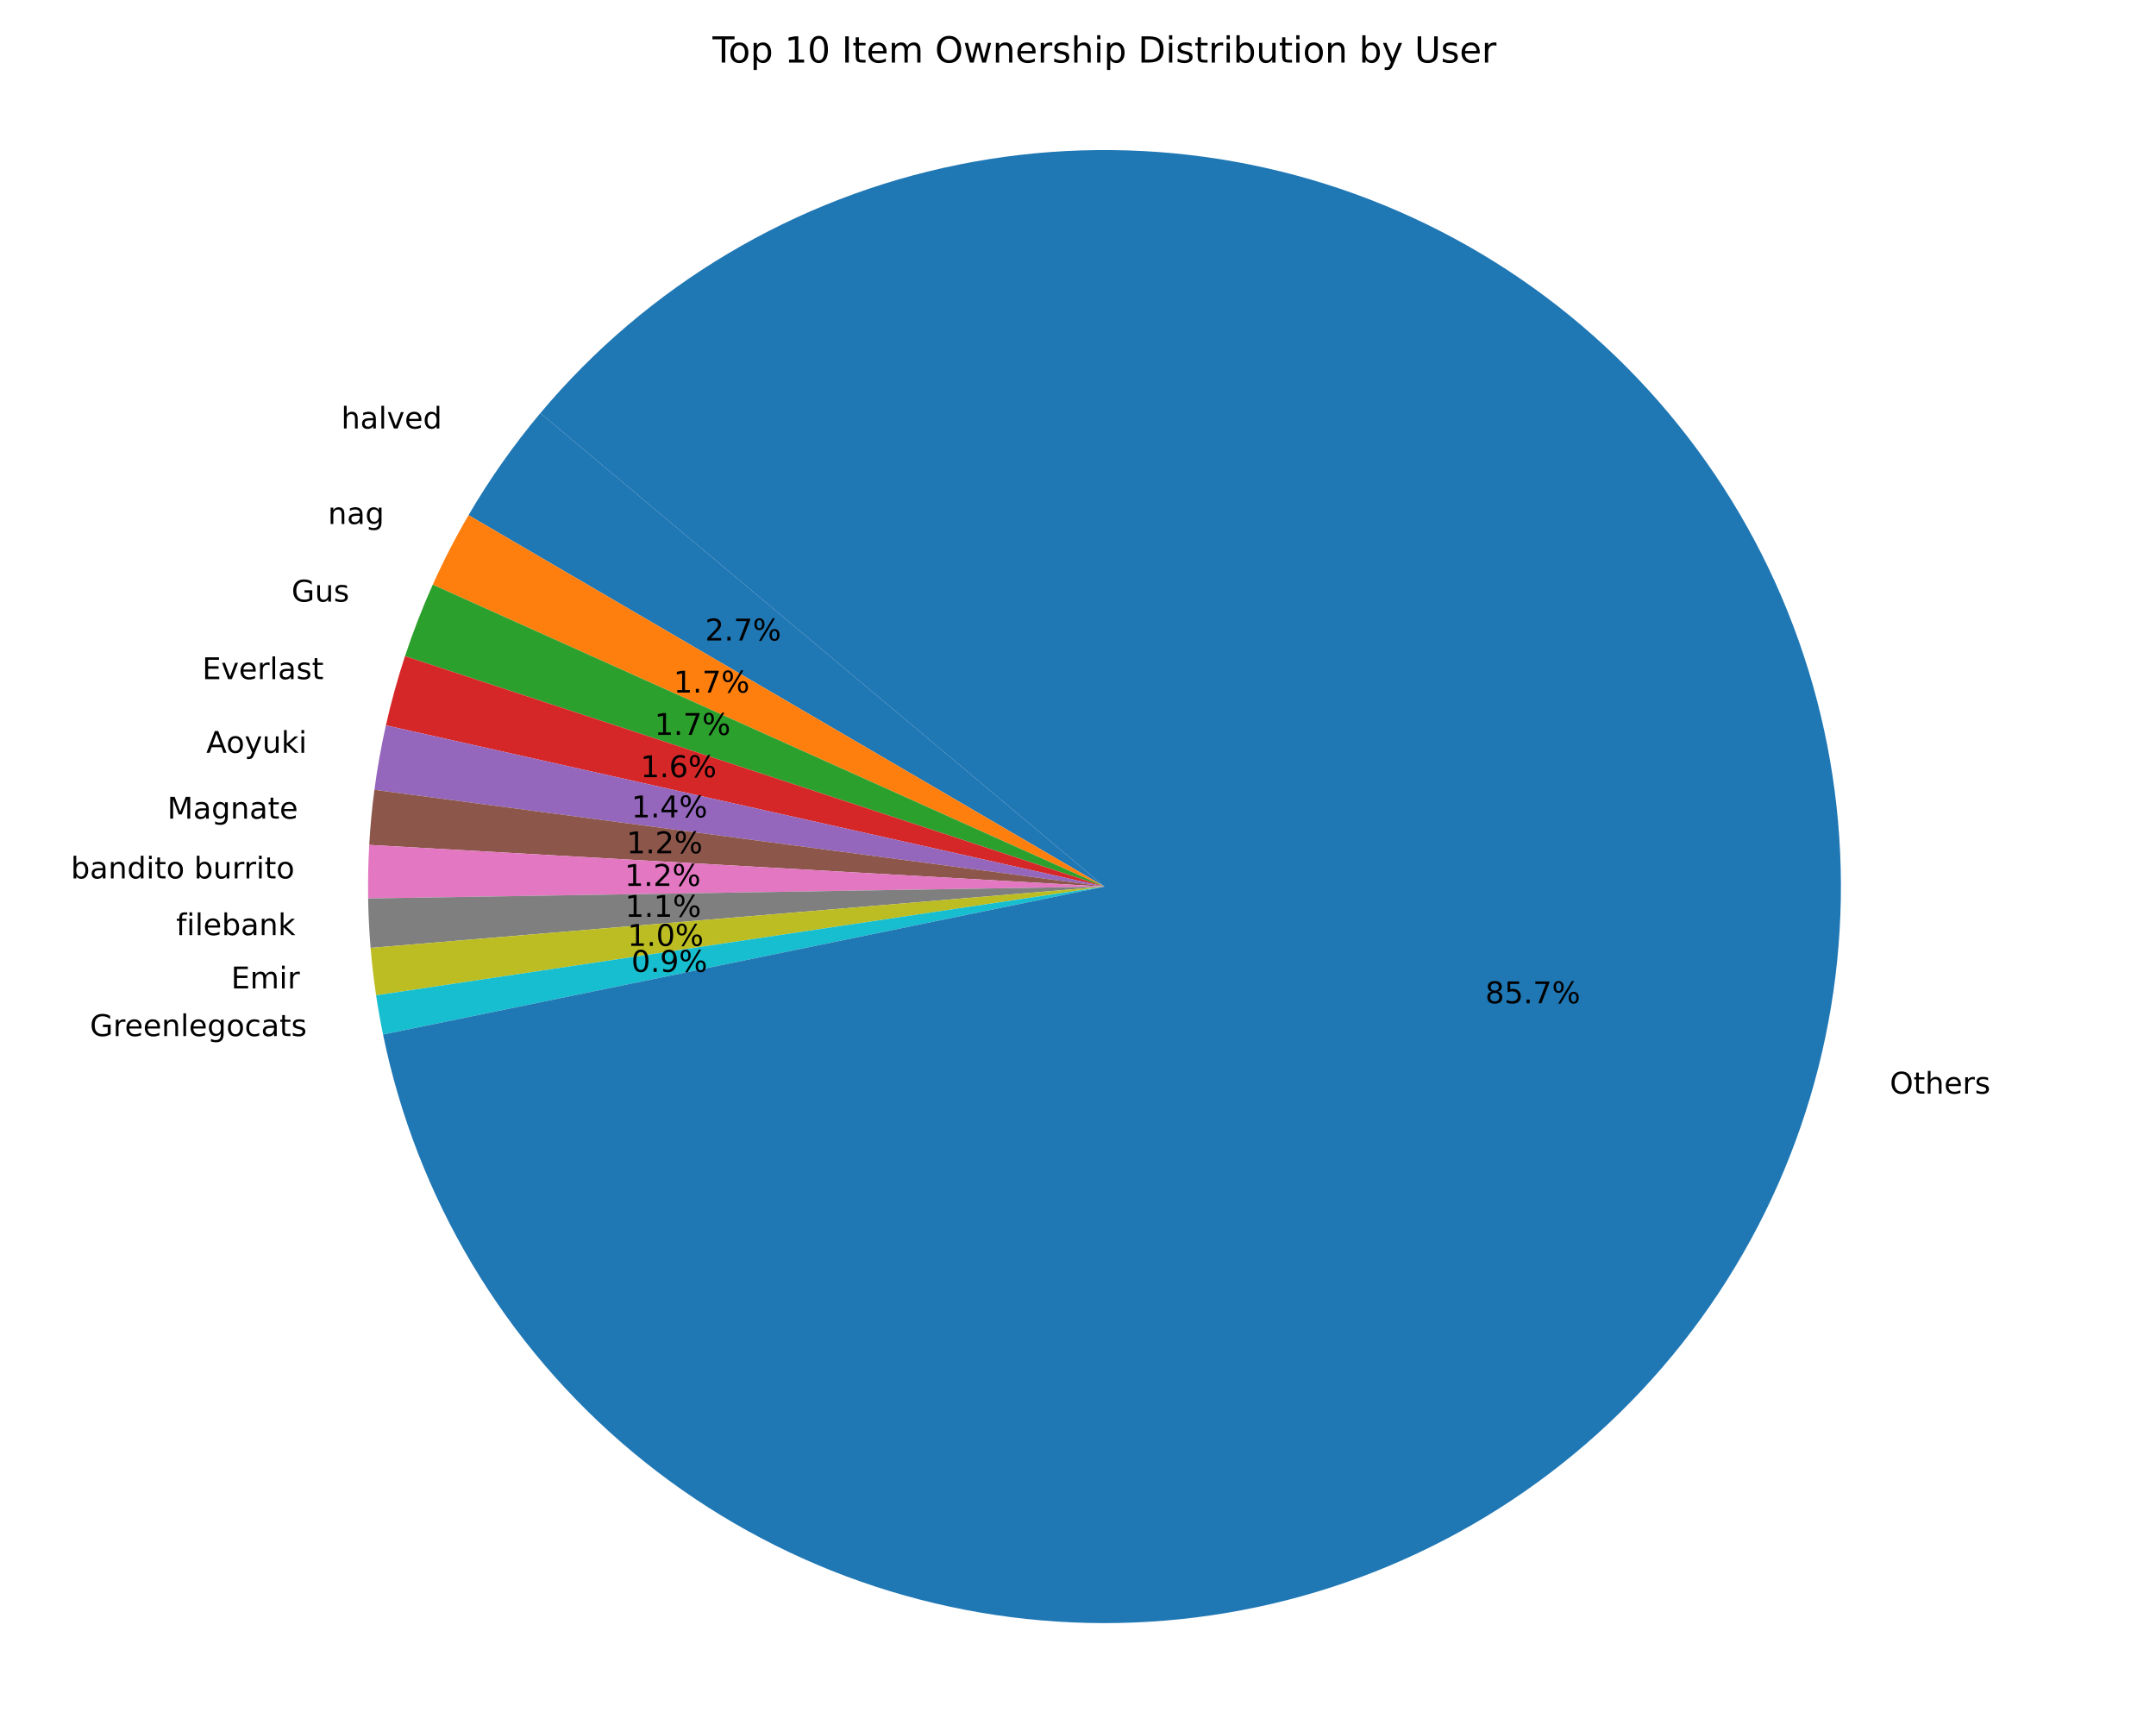
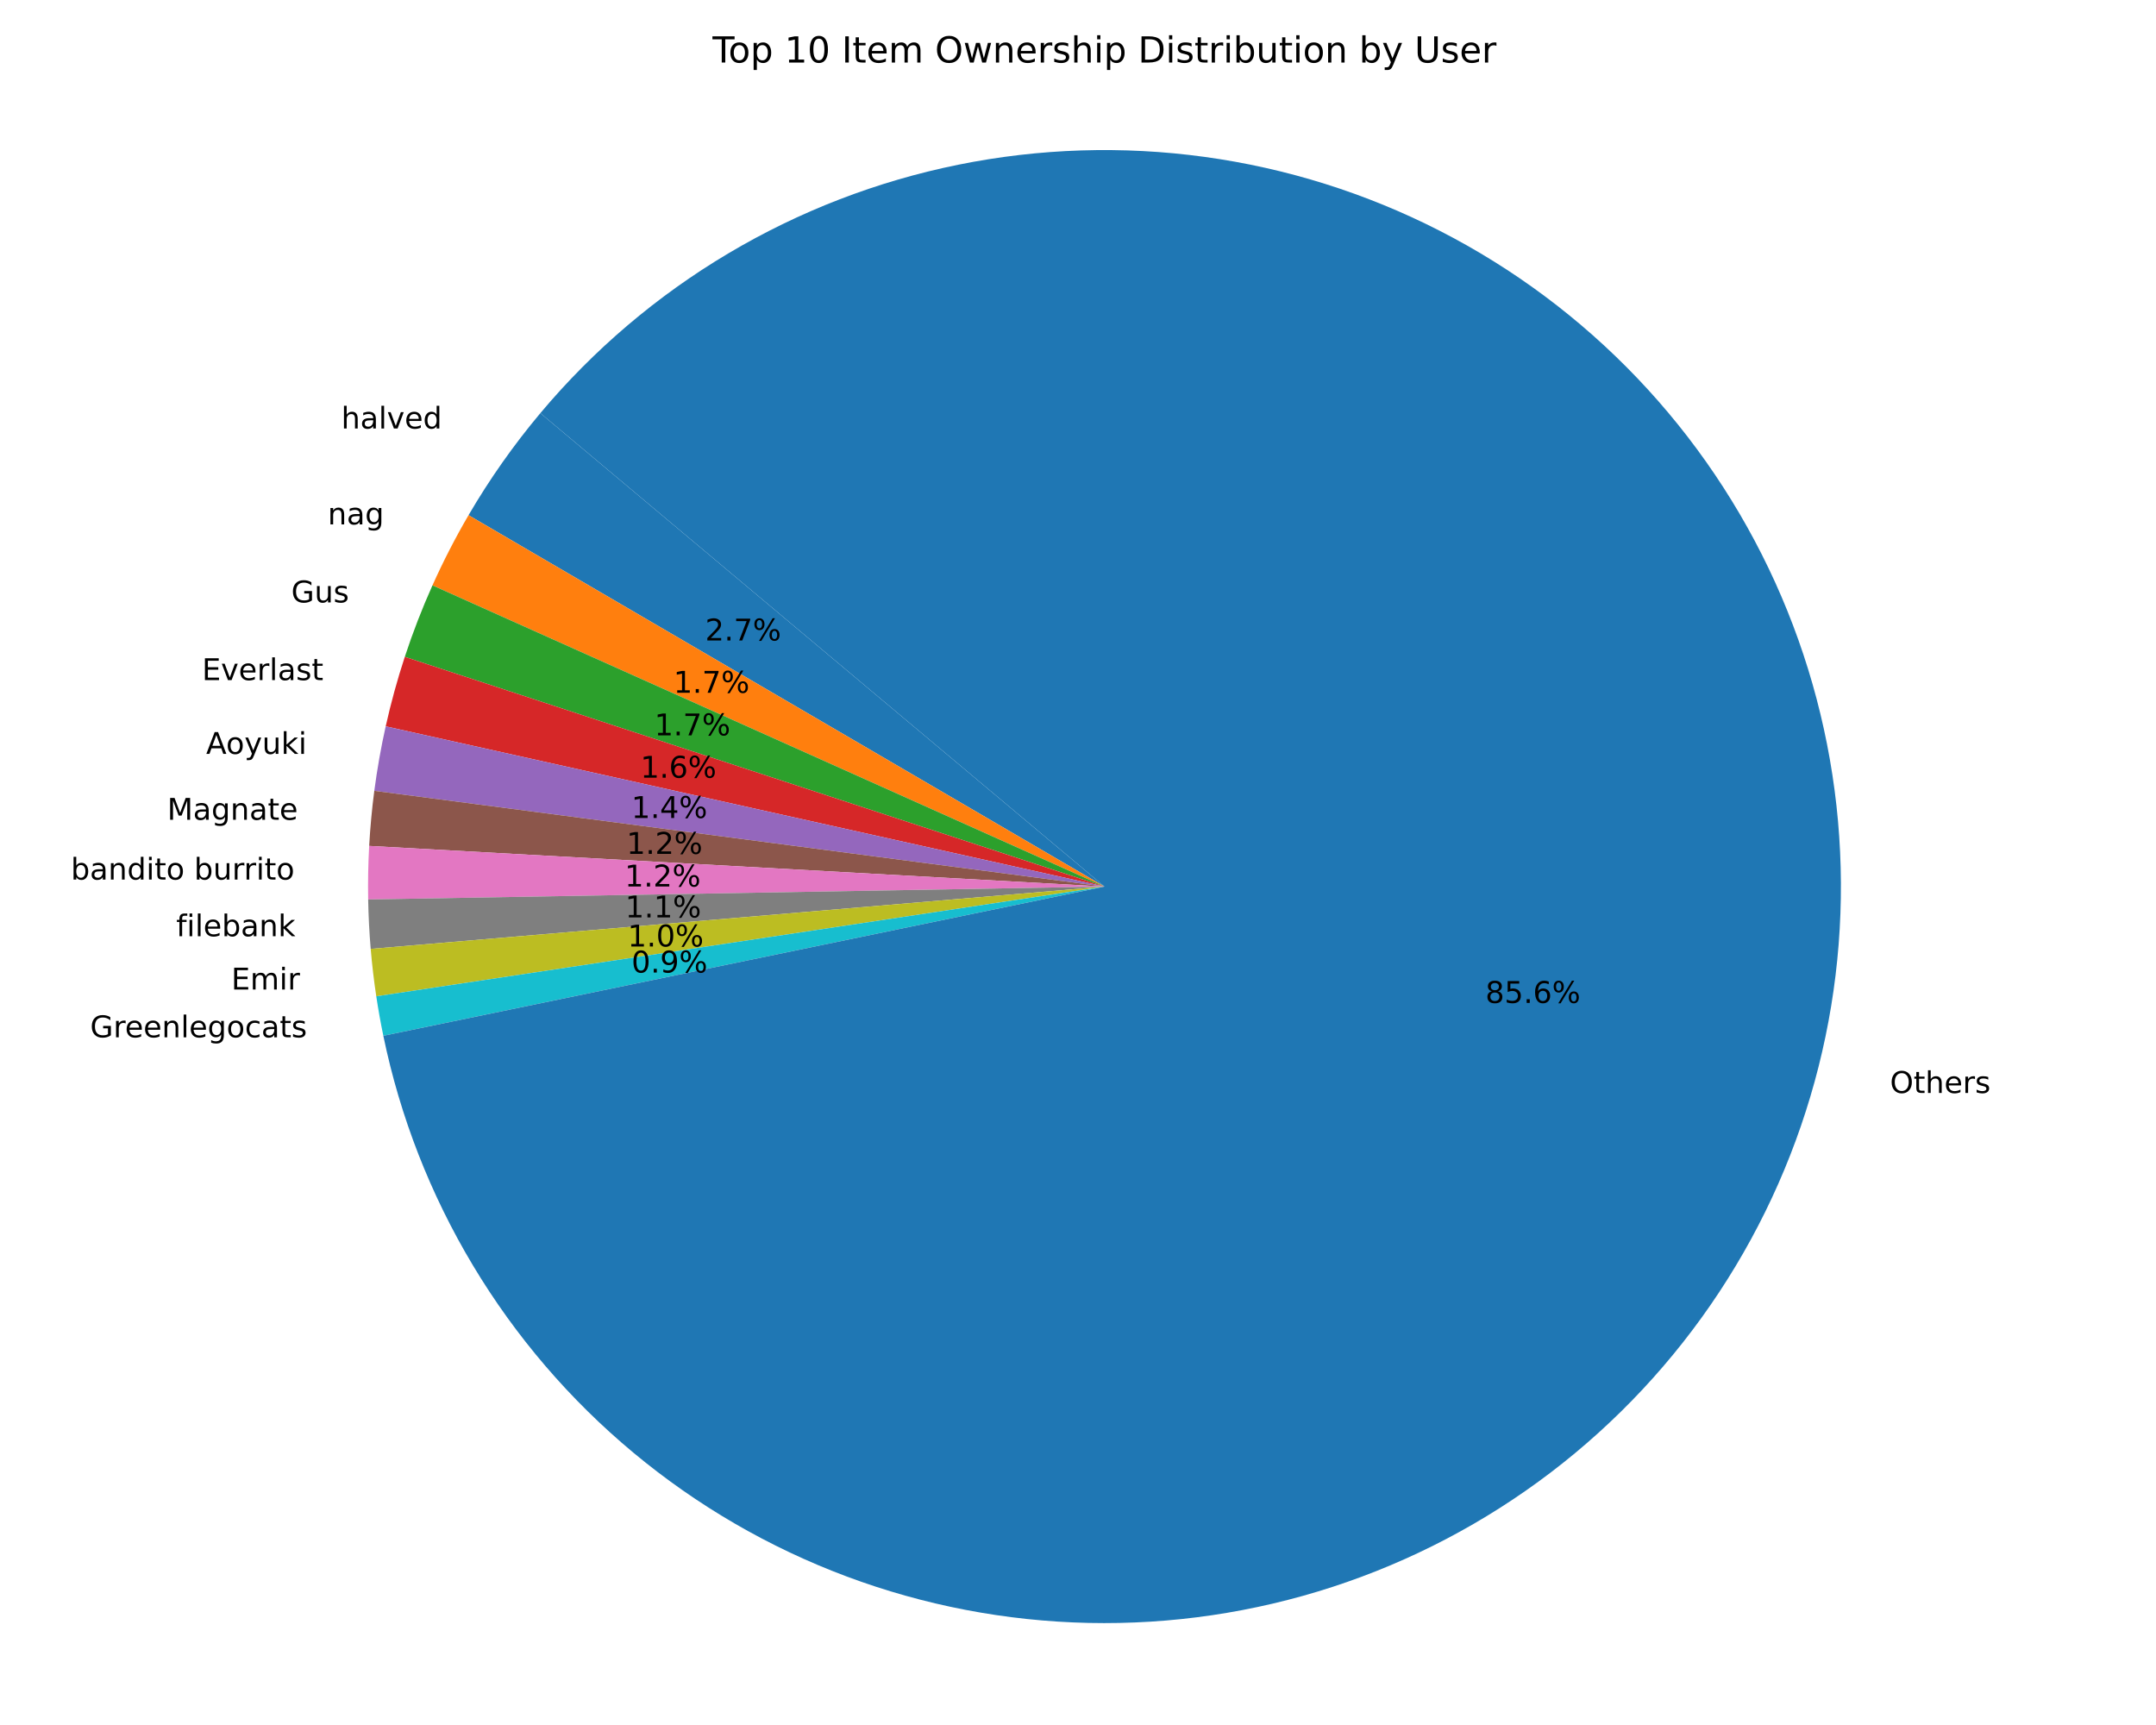
<svg xmlns="http://www.w3.org/2000/svg" xmlns:xlink="http://www.w3.org/1999/xlink" width="720pt" height="576pt" viewBox="0 0 720 576" version="1.1">
  <defs>
    <style type="text/css">*{stroke-linejoin: round; stroke-linecap: butt}</style>
  </defs>
  <g id="figure_1">
    <g id="patch_1">
      <path d="M 0 576  L 720 576  L 720 0  L 0 0  z " style="fill: #ffffff" />
    </g>
    <g id="axes_1">
      <g id="patch_2">
-         <path d="M 180.444 137.955  C 175.975 143.282 171.734 148.795 167.732 154.481  C 163.73 160.166 159.971 166.019 156.465 172.023  L 368.842 296.04  z " style="fill: #1f77b4" />
+         <path d="M 180.449 137.957  C 175.98 143.283 171.739 148.796 167.737 154.482  C 163.735 160.167 159.975 166.02 156.469 172.024  L 368.845 296.04  z " style="fill: #1f77b4" />
      </g>
      <g id="patch_3">
-         <path d="M 156.465 172.023  C 154.27 175.782 152.175 179.598 150.183 183.467  C 148.191 187.337 146.302 191.258 144.518 195.228  L 368.842 296.04  z " style="fill: #ff7f0e" />
+         <path d="M 156.469 172.024  C 154.253 175.819 152.139 179.673 150.13 183.581  C 148.12 187.489 146.216 191.451 144.419 195.461  L 368.845 296.04  z " style="fill: #ff7f0e" />
      </g>
      <g id="patch_4">
-         <path d="M 144.518 195.228  C 142.769 199.121 141.121 203.058 139.577 207.036  C 138.032 211.014 136.592 215.032 135.256 219.085  L 368.842 296.04  z " style="fill: #2ca02c" />
+         <path d="M 144.419 195.461  C 142.674 199.355 141.03 203.294 139.49 207.274  C 137.949 211.254 136.513 215.273 135.182 219.327  L 368.845 296.04  z " style="fill: #2ca02c" />
      </g>
      <g id="patch_5">
-         <path d="M 135.256 219.085  C 134.005 222.883 132.847 226.711 131.782 230.566  C 130.717 234.42 129.747 238.3 128.871 242.202  L 368.842 296.04  z " style="fill: #d62728" />
+         <path d="M 135.182 219.327  C 133.93 223.14 132.772 226.983 131.708 230.852  C 130.645 234.722 129.676 238.617 128.803 242.534  L 368.845 296.04  z " style="fill: #d62728" />
      </g>
      <g id="patch_6">
-         <path d="M 128.871 242.202  C 128.073 245.76 127.355 249.334 126.715 252.923  C 126.076 256.512 125.517 260.115 125.038 263.729  L 368.842 296.04  z " style="fill: #9467bd" />
+         <path d="M 128.803 242.534  C 128.009 246.092 127.295 249.668 126.661 253.258  C 126.027 256.848 125.473 260.451 124.999 264.066  L 368.845 296.04  z " style="fill: #9467bd" />
      </g>
      <g id="patch_7">
-         <path d="M 125.038 263.729  C 124.633 266.783 124.286 269.844 123.996 272.911  C 123.707 275.978 123.475 279.049 123.3 282.125  L 368.842 296.04  z " style="fill: #8c564b" />
+         <path d="M 124.999 264.066  C 124.598 267.12 124.255 270.182 123.97 273.249  C 123.684 276.316 123.457 279.388 123.287 282.464  L 368.845 296.04  z " style="fill: #8c564b" />
      </g>
      <g id="patch_8">
-         <path d="M 123.3 282.125  C 123.132 285.102 123.017 288.081 122.957 291.062  C 122.896 294.043 122.89 297.024 122.938 300.006  L 368.842 296.04  z " style="fill: #e377c2" />
+         <path d="M 123.287 282.464  C 123.122 285.44 123.012 288.42 122.955 291.401  C 122.899 294.382 122.897 297.364 122.949 300.345  L 368.845 296.04  z " style="fill: #e377c2" />
      </g>
      <g id="patch_9">
-         <path d="M 122.938 300.006  C 122.983 302.761 123.074 305.515 123.21 308.267  C 123.347 311.019 123.531 313.768 123.76 316.514  L 368.842 296.04  z " style="fill: #7f7f7f" />
+         <path d="M 122.949 300.345  C 122.997 303.1 123.092 305.854 123.233 308.605  C 123.374 311.357 123.561 314.106 123.794 316.852  L 368.845 296.04  z " style="fill: #7f7f7f" />
      </g>
      <g id="patch_10">
-         <path d="M 123.76 316.514  C 123.981 319.161 124.245 321.805 124.552 324.443  C 124.859 327.082 125.208 329.715 125.6 332.343  L 368.842 296.04  z " style="fill: #bcbd22" />
+         <path d="M 123.794 316.852  C 124.018 319.499 124.286 322.142 124.597 324.78  C 124.907 327.418 125.26 330.051 125.656 332.678  L 368.845 296.04  z " style="fill: #bcbd22" />
      </g>
      <g id="patch_11">
-         <path d="M 125.6 332.343  C 125.928 334.537 126.285 336.726 126.672 338.911  C 127.058 341.095 127.475 343.275 127.92 345.448  L 368.842 296.04  z " style="fill: #17becf" />
+         <path d="M 125.656 332.678  C 125.989 334.885 126.351 337.088 126.744 339.286  C 127.136 341.484 127.559 343.676 128.011 345.862  L 368.845 296.04  z " style="fill: #17becf" />
      </g>
      <g id="patch_12">
-         <path d="M 127.92 345.448  C 133.474 372.529 143.554 398.48 157.736 422.209  C 171.918 445.939 190 467.108 211.221 484.825  C 232.441 502.543 256.498 516.556 282.378 526.275  C 308.257 535.994 335.591 541.281 363.229 541.912  C 390.866 542.543 418.413 538.509 444.709 529.982  C 471.005 521.454 495.676 508.553 517.683 491.823  C 539.69 475.092 558.72 454.77 573.97 431.713  C 589.22 408.656 600.474 383.191 607.258 356.392  C 614.042 329.593 616.259 301.841 613.816 274.305  C 611.373 246.768 604.304 219.84 592.908 194.654  C 581.511 169.468 565.95 146.383 546.878 126.37  C 527.806 106.358 505.496 89.704 480.887 77.11  C 456.279 64.515 429.721 56.16 402.335 52.395  C 374.948 48.631 347.121 49.51 320.026 54.997  C 292.932 60.485 266.956 70.501 243.192 84.625  C 219.428 98.748 198.214 116.778 180.445 137.955  L 368.842 296.04  z " style="fill: #1f77b4" />
+         <path d="M 128.011 345.862  C 133.61 372.925 143.73 398.851 157.945 422.549  C 172.161 446.248 190.27 467.382 211.51 485.061  C 232.75 502.741 256.819 516.715 282.704 526.394  C 308.589 536.074 335.921 541.322 363.549 541.917  C 391.178 542.512 418.711 538.446 444.988 529.89  C 471.266 521.334 495.914 508.409 517.896 491.661  C 539.877 474.912 558.88 454.577 574.102 431.513  C 589.325 408.448 600.552 382.982 607.311 356.186  C 614.069 329.39 616.263 301.645 613.8 274.12  C 611.337 246.595 604.252 219.68 592.843 194.51  C 581.434 169.34 565.864 146.271 546.788 126.276  C 527.712 106.281 505.401 89.643 480.795 77.064  C 456.189 64.484 429.638 56.141 402.258 52.387  C 374.879 48.632 347.062 49.519 319.978 55.01  C 292.894 60.501 266.928 70.518 243.173 84.64  C 219.418 98.762 198.213 116.787 180.449 137.957  L 368.845 296.04  z " style="fill: #1f77b4" />
      </g>
      <g id="matplotlib.axis_1" />
      <g id="matplotlib.axis_2" />
      <g id="text_1">
-         <g transform="translate(113.9567 143.0841) scale(0.1 -0.1)">
+         <g transform="translate(113.9616 143.0855) scale(0.1 -0.1)">
          <defs>
            <path id="DejaVuSans-68" d="M 3513 2113  L 3513 0  L 2938 0  L 2938 2094  Q 2938 2591 2744 2837  Q 2550 3084 2163 3084  Q 1697 3084 1428 2787  Q 1159 2491 1159 1978  L 1159 0  L 581 0  L 581 4863  L 1159 4863  L 1159 2956  Q 1366 3272 1645 3428  Q 1925 3584 2291 3584  Q 2894 3584 3203 3211  Q 3513 2838 3513 2113  z " transform="scale(0.015625)" />
            <path id="DejaVuSans-61" d="M 2194 1759  Q 1497 1759 1228 1600  Q 959 1441 959 1056  Q 959 750 1161 570  Q 1363 391 1709 391  Q 2188 391 2477 730  Q 2766 1069 2766 1631  L 2766 1759  L 2194 1759  z M 3341 1997  L 3341 0  L 2766 0  L 2766 531  Q 2569 213 2275 61  Q 1981 -91 1556 -91  Q 1019 -91 701 211  Q 384 513 384 1019  Q 384 1609 779 1909  Q 1175 2209 1959 2209  L 2766 2209  L 2766 2266  Q 2766 2663 2505 2880  Q 2244 3097 1772 3097  Q 1472 3097 1187 3025  Q 903 2953 641 2809  L 641 3341  Q 956 3463 1253 3523  Q 1550 3584 1831 3584  Q 2591 3584 2966 3190  Q 3341 2797 3341 1997  z " transform="scale(0.015625)" />
            <path id="DejaVuSans-6c" d="M 603 4863  L 1178 4863  L 1178 0  L 603 0  L 603 4863  z " transform="scale(0.015625)" />
            <path id="DejaVuSans-76" d="M 191 3500  L 800 3500  L 1894 563  L 2988 3500  L 3597 3500  L 2284 0  L 1503 0  L 191 3500  z " transform="scale(0.015625)" />
            <path id="DejaVuSans-65" d="M 3597 1894  L 3597 1613  L 953 1613  Q 991 1019 1311 708  Q 1631 397 2203 397  Q 2534 397 2845 478  Q 3156 559 3463 722  L 3463 178  Q 3153 47 2828 -22  Q 2503 -91 2169 -91  Q 1331 -91 842 396  Q 353 884 353 1716  Q 353 2575 817 3079  Q 1281 3584 2069 3584  Q 2775 3584 3186 3129  Q 3597 2675 3597 1894  z M 3022 2063  Q 3016 2534 2758 2815  Q 2500 3097 2075 3097  Q 1594 3097 1305 2825  Q 1016 2553 972 2059  L 3022 2063  z " transform="scale(0.015625)" />
            <path id="DejaVuSans-64" d="M 2906 2969  L 2906 4863  L 3481 4863  L 3481 0  L 2906 0  L 2906 525  Q 2725 213 2448 61  Q 2172 -91 1784 -91  Q 1150 -91 751 415  Q 353 922 353 1747  Q 353 2572 751 3078  Q 1150 3584 1784 3584  Q 2172 3584 2448 3432  Q 2725 3281 2906 2969  z M 947 1747  Q 947 1113 1208 752  Q 1469 391 1925 391  Q 2381 391 2643 752  Q 2906 1113 2906 1747  Q 2906 2381 2643 2742  Q 2381 3103 1925 3103  Q 1469 3103 1208 2742  Q 947 2381 947 1747  z " transform="scale(0.015625)" />
          </defs>
          <use xlink:href="#DejaVuSans-68" />
          <use xlink:href="#DejaVuSans-61" transform="translate(63.37891 0)" />
          <use xlink:href="#DejaVuSans-6c" transform="translate(124.6582 0)" />
          <use xlink:href="#DejaVuSans-76" transform="translate(152.4414 0)" />
          <use xlink:href="#DejaVuSans-65" transform="translate(211.6211 0)" />
          <use xlink:href="#DejaVuSans-64" transform="translate(273.1445 0)" />
        </g>
      </g>
      <g id="text_2">
-         <g transform="translate(235.4737 213.8638) scale(0.1 -0.1)">
+         <g transform="translate(235.4777 213.8645) scale(0.1 -0.1)">
          <defs>
            <path id="DejaVuSans-32" d="M 1228 531  L 3431 531  L 3431 0  L 469 0  L 469 531  Q 828 903 1448 1529  Q 2069 2156 2228 2338  Q 2531 2678 2651 2914  Q 2772 3150 2772 3378  Q 2772 3750 2511 3984  Q 2250 4219 1831 4219  Q 1534 4219 1204 4116  Q 875 4013 500 3803  L 500 4441  Q 881 4594 1212 4672  Q 1544 4750 1819 4750  Q 2544 4750 2975 4387  Q 3406 4025 3406 3419  Q 3406 3131 3298 2873  Q 3191 2616 2906 2266  Q 2828 2175 2409 1742  Q 1991 1309 1228 531  z " transform="scale(0.015625)" />
            <path id="DejaVuSans-2e" d="M 684 794  L 1344 794  L 1344 0  L 684 0  L 684 794  z " transform="scale(0.015625)" />
            <path id="DejaVuSans-37" d="M 525 4666  L 3525 4666  L 3525 4397  L 1831 0  L 1172 0  L 2766 4134  L 525 4134  L 525 4666  z " transform="scale(0.015625)" />
            <path id="DejaVuSans-25" d="M 4653 2053  Q 4381 2053 4226 1822  Q 4072 1591 4072 1178  Q 4072 772 4226 539  Q 4381 306 4653 306  Q 4919 306 5073 539  Q 5228 772 5228 1178  Q 5228 1588 5073 1820  Q 4919 2053 4653 2053  z M 4653 2450  Q 5147 2450 5437 2106  Q 5728 1763 5728 1178  Q 5728 594 5436 251  Q 5144 -91 4653 -91  Q 4153 -91 3862 251  Q 3572 594 3572 1178  Q 3572 1766 3864 2108  Q 4156 2450 4653 2450  z M 1428 4353  Q 1159 4353 1004 4120  Q 850 3888 850 3481  Q 850 3069 1003 2837  Q 1156 2606 1428 2606  Q 1700 2606 1854 2837  Q 2009 3069 2009 3481  Q 2009 3884 1853 4118  Q 1697 4353 1428 4353  z M 4250 4750  L 4750 4750  L 1831 -91  L 1331 -91  L 4250 4750  z M 1428 4750  Q 1922 4750 2215 4408  Q 2509 4066 2509 3481  Q 2509 2891 2217 2550  Q 1925 2209 1428 2209  Q 931 2209 642 2551  Q 353 2894 353 3481  Q 353 4063 643 4406  Q 934 4750 1428 4750  z " transform="scale(0.015625)" />
          </defs>
          <use xlink:href="#DejaVuSans-32" />
          <use xlink:href="#DejaVuSans-2e" transform="translate(63.62305 0)" />
          <use xlink:href="#DejaVuSans-37" transform="translate(95.41016 0)" />
          <use xlink:href="#DejaVuSans-25" transform="translate(159.0332 0)" />
        </g>
      </g>
      <g id="text_3">
-         <g transform="translate(109.5032 174.9692) scale(0.1 -0.1)">
+         <g transform="translate(109.4443 175.0946) scale(0.1 -0.1)">
          <defs>
            <path id="DejaVuSans-6e" d="M 3513 2113  L 3513 0  L 2938 0  L 2938 2094  Q 2938 2591 2744 2837  Q 2550 3084 2163 3084  Q 1697 3084 1428 2787  Q 1159 2491 1159 1978  L 1159 0  L 581 0  L 581 3500  L 1159 3500  L 1159 2956  Q 1366 3272 1645 3428  Q 1925 3584 2291 3584  Q 2894 3584 3203 3211  Q 3513 2838 3513 2113  z " transform="scale(0.015625)" />
            <path id="DejaVuSans-67" d="M 2906 1791  Q 2906 2416 2648 2759  Q 2391 3103 1925 3103  Q 1463 3103 1205 2759  Q 947 2416 947 1791  Q 947 1169 1205 825  Q 1463 481 1925 481  Q 2391 481 2648 825  Q 2906 1169 2906 1791  z M 3481 434  Q 3481 -459 3084 -895  Q 2688 -1331 1869 -1331  Q 1566 -1331 1297 -1286  Q 1028 -1241 775 -1147  L 775 -588  Q 1028 -725 1275 -790  Q 1522 -856 1778 -856  Q 2344 -856 2625 -561  Q 2906 -266 2906 331  L 2906 616  Q 2728 306 2450 153  Q 2172 0 1784 0  Q 1141 0 747 490  Q 353 981 353 1791  Q 353 2603 747 3093  Q 1141 3584 1784 3584  Q 2172 3584 2450 3431  Q 2728 3278 2906 2969  L 2906 3500  L 3481 3500  L 3481 434  z " transform="scale(0.015625)" />
          </defs>
          <use xlink:href="#DejaVuSans-6e" />
          <use xlink:href="#DejaVuSans-61" transform="translate(63.37891 0)" />
          <use xlink:href="#DejaVuSans-67" transform="translate(124.6582 0)" />
        </g>
      </g>
      <g id="text_4">
-         <g transform="translate(224.9445 231.2556) scale(0.1 -0.1)">
+         <g transform="translate(224.9137 231.324) scale(0.1 -0.1)">
          <defs>
            <path id="DejaVuSans-31" d="M 794 531  L 1825 531  L 1825 4091  L 703 3866  L 703 4441  L 1819 4666  L 2450 4666  L 2450 531  L 3481 531  L 3481 0  L 794 0  L 794 531  z " transform="scale(0.015625)" />
          </defs>
          <use xlink:href="#DejaVuSans-31" />
          <use xlink:href="#DejaVuSans-2e" transform="translate(63.62305 0)" />
          <use xlink:href="#DejaVuSans-37" transform="translate(95.41016 0)" />
          <use xlink:href="#DejaVuSans-25" transform="translate(159.0332 0)" />
        </g>
      </g>
      <g id="text_5">
-         <g transform="translate(97.35471 200.895) scale(0.1 -0.1)">
+         <g transform="translate(97.25879 201.1567) scale(0.1 -0.1)">
          <defs>
            <path id="DejaVuSans-47" d="M 3809 666  L 3809 1919  L 2778 1919  L 2778 2438  L 4434 2438  L 4434 434  Q 4069 175 3628 42  Q 3188 -91 2688 -91  Q 1594 -91 976 548  Q 359 1188 359 2328  Q 359 3472 976 4111  Q 1594 4750 2688 4750  Q 3144 4750 3555 4637  Q 3966 4525 4313 4306  L 4313 3634  Q 3963 3931 3569 4081  Q 3175 4231 2741 4231  Q 1884 4231 1454 3753  Q 1025 3275 1025 2328  Q 1025 1384 1454 906  Q 1884 428 2741 428  Q 3075 428 3337 486  Q 3600 544 3809 666  z " transform="scale(0.015625)" />
            <path id="DejaVuSans-75" d="M 544 1381  L 544 3500  L 1119 3500  L 1119 1403  Q 1119 906 1312 657  Q 1506 409 1894 409  Q 2359 409 2629 706  Q 2900 1003 2900 1516  L 2900 3500  L 3475 3500  L 3475 0  L 2900 0  L 2900 538  Q 2691 219 2414 64  Q 2138 -91 1772 -91  Q 1169 -91 856 284  Q 544 659 544 1381  z M 1991 3584  L 1991 3584  z " transform="scale(0.015625)" />
            <path id="DejaVuSans-73" d="M 2834 3397  L 2834 2853  Q 2591 2978 2328 3040  Q 2066 3103 1784 3103  Q 1356 3103 1142 2972  Q 928 2841 928 2578  Q 928 2378 1081 2264  Q 1234 2150 1697 2047  L 1894 2003  Q 2506 1872 2764 1633  Q 3022 1394 3022 966  Q 3022 478 2636 193  Q 2250 -91 1575 -91  Q 1294 -91 989 -36  Q 684 19 347 128  L 347 722  Q 666 556 975 473  Q 1284 391 1588 391  Q 1994 391 2212 530  Q 2431 669 2431 922  Q 2431 1156 2273 1281  Q 2116 1406 1581 1522  L 1381 1569  Q 847 1681 609 1914  Q 372 2147 372 2553  Q 372 3047 722 3315  Q 1072 3584 1716 3584  Q 2034 3584 2315 3537  Q 2597 3491 2834 3397  z " transform="scale(0.015625)" />
          </defs>
          <use xlink:href="#DejaVuSans-47" />
          <use xlink:href="#DejaVuSans-75" transform="translate(77.49023 0)" />
          <use xlink:href="#DejaVuSans-73" transform="translate(140.8691 0)" />
        </g>
      </g>
      <g id="text_6">
-         <g transform="translate(218.5805 245.397) scale(0.1 -0.1)">
+         <g transform="translate(218.5296 245.5397) scale(0.1 -0.1)">
          <use xlink:href="#DejaVuSans-31" />
          <use xlink:href="#DejaVuSans-2e" transform="translate(63.62305 0)" />
          <use xlink:href="#DejaVuSans-37" transform="translate(95.41016 0)" />
          <use xlink:href="#DejaVuSans-25" transform="translate(159.0332 0)" />
        </g>
      </g>
      <g id="text_7">
-         <g transform="translate(67.53841 226.7778) scale(0.1 -0.1)">
+         <g transform="translate(67.457 227.0931) scale(0.1 -0.1)">
          <defs>
            <path id="DejaVuSans-45" d="M 628 4666  L 3578 4666  L 3578 4134  L 1259 4134  L 1259 2753  L 3481 2753  L 3481 2222  L 1259 2222  L 1259 531  L 3634 531  L 3634 0  L 628 0  L 628 4666  z " transform="scale(0.015625)" />
            <path id="DejaVuSans-72" d="M 2631 2963  Q 2534 3019 2420 3045  Q 2306 3072 2169 3072  Q 1681 3072 1420 2755  Q 1159 2438 1159 1844  L 1159 0  L 581 0  L 581 3500  L 1159 3500  L 1159 2956  Q 1341 3275 1631 3429  Q 1922 3584 2338 3584  Q 2397 3584 2469 3576  Q 2541 3569 2628 3553  L 2631 2963  z " transform="scale(0.015625)" />
            <path id="DejaVuSans-74" d="M 1172 4494  L 1172 3500  L 2356 3500  L 2356 3053  L 1172 3053  L 1172 1153  Q 1172 725 1289 603  Q 1406 481 1766 481  L 2356 481  L 2356 0  L 1766 0  Q 1100 0 847 248  Q 594 497 594 1153  L 594 3053  L 172 3053  L 172 3500  L 594 3500  L 594 4494  L 1172 4494  z " transform="scale(0.015625)" />
          </defs>
          <use xlink:href="#DejaVuSans-45" />
          <use xlink:href="#DejaVuSans-76" transform="translate(63.18359 0)" />
          <use xlink:href="#DejaVuSans-65" transform="translate(122.3633 0)" />
          <use xlink:href="#DejaVuSans-72" transform="translate(183.8867 0)" />
          <use xlink:href="#DejaVuSans-6c" transform="translate(225 0)" />
          <use xlink:href="#DejaVuSans-61" transform="translate(252.7832 0)" />
          <use xlink:href="#DejaVuSans-73" transform="translate(314.0625 0)" />
          <use xlink:href="#DejaVuSans-74" transform="translate(366.1621 0)" />
        </g>
      </g>
      <g id="text_8">
-         <g transform="translate(213.9037 259.5149) scale(0.1 -0.1)">
+         <g transform="translate(213.8607 259.6868) scale(0.1 -0.1)">
          <defs>
            <path id="DejaVuSans-36" d="M 2113 2584  Q 1688 2584 1439 2293  Q 1191 2003 1191 1497  Q 1191 994 1439 701  Q 1688 409 2113 409  Q 2538 409 2786 701  Q 3034 994 3034 1497  Q 3034 2003 2786 2293  Q 2538 2584 2113 2584  z M 3366 4563  L 3366 3988  Q 3128 4100 2886 4159  Q 2644 4219 2406 4219  Q 1781 4219 1451 3797  Q 1122 3375 1075 2522  Q 1259 2794 1537 2939  Q 1816 3084 2150 3084  Q 2853 3084 3261 2657  Q 3669 2231 3669 1497  Q 3669 778 3244 343  Q 2819 -91 2113 -91  Q 1303 -91 875 529  Q 447 1150 447 2328  Q 447 3434 972 4092  Q 1497 4750 2381 4750  Q 2619 4750 2861 4703  Q 3103 4656 3366 4563  z " transform="scale(0.015625)" />
          </defs>
          <use xlink:href="#DejaVuSans-31" />
          <use xlink:href="#DejaVuSans-2e" transform="translate(63.62305 0)" />
          <use xlink:href="#DejaVuSans-36" transform="translate(95.41016 0)" />
          <use xlink:href="#DejaVuSans-25" transform="translate(159.0332 0)" />
        </g>
      </g>
      <g id="text_9">
-         <g transform="translate(68.89336 251.371) scale(0.1 -0.1)">
+         <g transform="translate(68.83355 251.7387) scale(0.1 -0.1)">
          <defs>
            <path id="DejaVuSans-41" d="M 2188 4044  L 1331 1722  L 3047 1722  L 2188 4044  z M 1831 4666  L 2547 4666  L 4325 0  L 3669 0  L 3244 1197  L 1141 1197  L 716 0  L 50 0  L 1831 4666  z " transform="scale(0.015625)" />
            <path id="DejaVuSans-6f" d="M 1959 3097  Q 1497 3097 1228 2736  Q 959 2375 959 1747  Q 959 1119 1226 758  Q 1494 397 1959 397  Q 2419 397 2687 759  Q 2956 1122 2956 1747  Q 2956 2369 2687 2733  Q 2419 3097 1959 3097  z M 1959 3584  Q 2709 3584 3137 3096  Q 3566 2609 3566 1747  Q 3566 888 3137 398  Q 2709 -91 1959 -91  Q 1206 -91 779 398  Q 353 888 353 1747  Q 353 2609 779 3096  Q 1206 3584 1959 3584  z " transform="scale(0.015625)" />
            <path id="DejaVuSans-79" d="M 2059 -325  Q 1816 -950 1584 -1140  Q 1353 -1331 966 -1331  L 506 -1331  L 506 -850  L 844 -850  Q 1081 -850 1212 -737  Q 1344 -625 1503 -206  L 1606 56  L 191 3500  L 800 3500  L 1894 763  L 2988 3500  L 3597 3500  L 2059 -325  z " transform="scale(0.015625)" />
            <path id="DejaVuSans-6b" d="M 581 4863  L 1159 4863  L 1159 1991  L 2875 3500  L 3609 3500  L 1753 1863  L 3688 0  L 2938 0  L 1159 1709  L 1159 0  L 581 0  L 581 4863  z " transform="scale(0.015625)" />
            <path id="DejaVuSans-69" d="M 603 3500  L 1178 3500  L 1178 0  L 603 0  L 603 3500  z M 603 4863  L 1178 4863  L 1178 4134  L 603 4134  L 603 4863  z " transform="scale(0.015625)" />
          </defs>
          <use xlink:href="#DejaVuSans-41" />
          <use xlink:href="#DejaVuSans-6f" transform="translate(66.6582 0)" />
          <use xlink:href="#DejaVuSans-79" transform="translate(127.8398 0)" />
          <use xlink:href="#DejaVuSans-75" transform="translate(187.0195 0)" />
          <use xlink:href="#DejaVuSans-6b" transform="translate(250.3984 0)" />
          <use xlink:href="#DejaVuSans-69" transform="translate(308.3086 0)" />
        </g>
      </g>
      <g id="text_10">
-         <g transform="translate(210.8638 272.9293) scale(0.1 -0.1)">
+         <g transform="translate(210.8326 273.1299) scale(0.1 -0.1)">
          <defs>
            <path id="DejaVuSans-34" d="M 2419 4116  L 825 1625  L 2419 1625  L 2419 4116  z M 2253 4666  L 3047 4666  L 3047 1625  L 3713 1625  L 3713 1100  L 3047 1100  L 3047 0  L 2419 0  L 2419 1100  L 313 1100  L 313 1709  L 2253 4666  z " transform="scale(0.015625)" />
          </defs>
          <use xlink:href="#DejaVuSans-31" />
          <use xlink:href="#DejaVuSans-2e" transform="translate(63.62305 0)" />
          <use xlink:href="#DejaVuSans-34" transform="translate(95.41016 0)" />
          <use xlink:href="#DejaVuSans-25" transform="translate(159.0332 0)" />
        </g>
      </g>
      <g id="text_11">
-         <g transform="translate(55.86806 273.3572) scale(0.1 -0.1)">
+         <g transform="translate(55.83859 273.7289) scale(0.1 -0.1)">
          <defs>
            <path id="DejaVuSans-4d" d="M 628 4666  L 1569 4666  L 2759 1491  L 3956 4666  L 4897 4666  L 4897 0  L 4281 0  L 4281 4097  L 3078 897  L 2444 897  L 1241 4097  L 1241 0  L 628 0  L 628 4666  z " transform="scale(0.015625)" />
          </defs>
          <use xlink:href="#DejaVuSans-4d" />
          <use xlink:href="#DejaVuSans-61" transform="translate(86.2793 0)" />
          <use xlink:href="#DejaVuSans-67" transform="translate(147.5586 0)" />
          <use xlink:href="#DejaVuSans-6e" transform="translate(211.0352 0)" />
          <use xlink:href="#DejaVuSans-61" transform="translate(274.4141 0)" />
          <use xlink:href="#DejaVuSans-74" transform="translate(335.6934 0)" />
          <use xlink:href="#DejaVuSans-65" transform="translate(374.9023 0)" />
        </g>
      </g>
      <g id="text_12">
-         <g transform="translate(209.2324 284.9218) scale(0.1 -0.1)">
+         <g transform="translate(209.2177 285.1246) scale(0.1 -0.1)">
          <use xlink:href="#DejaVuSans-31" />
          <use xlink:href="#DejaVuSans-2e" transform="translate(63.62305 0)" />
          <use xlink:href="#DejaVuSans-32" transform="translate(95.41016 0)" />
          <use xlink:href="#DejaVuSans-25" transform="translate(159.0332 0)" />
        </g>
      </g>
      <g id="text_13">
-         <g transform="translate(23.66041 293.3235) scale(0.1 -0.1)">
+         <g transform="translate(23.65848 293.6965) scale(0.1 -0.1)">
          <defs>
            <path id="DejaVuSans-62" d="M 3116 1747  Q 3116 2381 2855 2742  Q 2594 3103 2138 3103  Q 1681 3103 1420 2742  Q 1159 2381 1159 1747  Q 1159 1113 1420 752  Q 1681 391 2138 391  Q 2594 391 2855 752  Q 3116 1113 3116 1747  z M 1159 2969  Q 1341 3281 1617 3432  Q 1894 3584 2278 3584  Q 2916 3584 3314 3078  Q 3713 2572 3713 1747  Q 3713 922 3314 415  Q 2916 -91 2278 -91  Q 1894 -91 1617 61  Q 1341 213 1159 525  L 1159 0  L 581 0  L 581 4863  L 1159 4863  L 1159 2969  z " transform="scale(0.015625)" />
            <path id="DejaVuSans-20" transform="scale(0.015625)" />
          </defs>
          <use xlink:href="#DejaVuSans-62" />
          <use xlink:href="#DejaVuSans-61" transform="translate(63.47656 0)" />
          <use xlink:href="#DejaVuSans-6e" transform="translate(124.7559 0)" />
          <use xlink:href="#DejaVuSans-64" transform="translate(188.1348 0)" />
          <use xlink:href="#DejaVuSans-69" transform="translate(251.6113 0)" />
          <use xlink:href="#DejaVuSans-74" transform="translate(279.3945 0)" />
          <use xlink:href="#DejaVuSans-6f" transform="translate(318.6035 0)" />
          <use xlink:href="#DejaVuSans-20" transform="translate(379.7852 0)" />
          <use xlink:href="#DejaVuSans-62" transform="translate(411.5723 0)" />
          <use xlink:href="#DejaVuSans-75" transform="translate(475.0488 0)" />
          <use xlink:href="#DejaVuSans-72" transform="translate(538.4277 0)" />
          <use xlink:href="#DejaVuSans-72" transform="translate(577.791 0)" />
          <use xlink:href="#DejaVuSans-69" transform="translate(618.9043 0)" />
          <use xlink:href="#DejaVuSans-74" transform="translate(646.6875 0)" />
          <use xlink:href="#DejaVuSans-6f" transform="translate(685.8965 0)" />
        </g>
      </g>
      <g id="text_14">
-         <g transform="translate(208.6086 295.8125) scale(0.1 -0.1)">
+         <g transform="translate(208.6089 296.016) scale(0.1 -0.1)">
          <use xlink:href="#DejaVuSans-31" />
          <use xlink:href="#DejaVuSans-2e" transform="translate(63.62305 0)" />
          <use xlink:href="#DejaVuSans-32" transform="translate(95.41016 0)" />
          <use xlink:href="#DejaVuSans-25" transform="translate(159.0332 0)" />
        </g>
      </g>
      <g id="text_15">
-         <g transform="translate(58.81294 312.2487) scale(0.1 -0.1)">
+         <g transform="translate(58.83711 312.6212) scale(0.1 -0.1)">
          <defs>
            <path id="DejaVuSans-66" d="M 2375 4863  L 2375 4384  L 1825 4384  Q 1516 4384 1395 4259  Q 1275 4134 1275 3809  L 1275 3500  L 2222 3500  L 2222 3053  L 1275 3053  L 1275 0  L 697 0  L 697 3053  L 147 3053  L 147 3500  L 697 3500  L 697 3744  Q 697 4328 969 4595  Q 1241 4863 1831 4863  L 2375 4863  z " transform="scale(0.015625)" />
          </defs>
          <use xlink:href="#DejaVuSans-66" />
          <use xlink:href="#DejaVuSans-69" transform="translate(35.20508 0)" />
          <use xlink:href="#DejaVuSans-6c" transform="translate(62.98828 0)" />
          <use xlink:href="#DejaVuSans-65" transform="translate(90.77148 0)" />
          <use xlink:href="#DejaVuSans-62" transform="translate(152.2949 0)" />
          <use xlink:href="#DejaVuSans-61" transform="translate(215.7715 0)" />
          <use xlink:href="#DejaVuSans-6e" transform="translate(277.0508 0)" />
          <use xlink:href="#DejaVuSans-6b" transform="translate(340.4297 0)" />
        </g>
      </g>
      <g id="text_16">
-         <g transform="translate(208.7609 306.1354) scale(0.1 -0.1)">
+         <g transform="translate(208.7754 306.3385) scale(0.1 -0.1)">
          <use xlink:href="#DejaVuSans-31" />
          <use xlink:href="#DejaVuSans-2e" transform="translate(63.62305 0)" />
          <use xlink:href="#DejaVuSans-31" transform="translate(95.41016 0)" />
          <use xlink:href="#DejaVuSans-25" transform="translate(159.0332 0)" />
        </g>
      </g>
      <g id="text_17">
-         <g transform="translate(77.17459 330.043) scale(0.1 -0.1)">
+         <g transform="translate(77.22328 330.4133) scale(0.1 -0.1)">
          <defs>
            <path id="DejaVuSans-6d" d="M 3328 2828  Q 3544 3216 3844 3400  Q 4144 3584 4550 3584  Q 5097 3584 5394 3201  Q 5691 2819 5691 2113  L 5691 0  L 5113 0  L 5113 2094  Q 5113 2597 4934 2840  Q 4756 3084 4391 3084  Q 3944 3084 3684 2787  Q 3425 2491 3425 1978  L 3425 0  L 2847 0  L 2847 2094  Q 2847 2600 2669 2842  Q 2491 3084 2119 3084  Q 1678 3084 1418 2786  Q 1159 2488 1159 1978  L 1159 0  L 581 0  L 581 3500  L 1159 3500  L 1159 2956  Q 1356 3278 1631 3431  Q 1906 3584 2284 3584  Q 2666 3584 2933 3390  Q 3200 3197 3328 2828  z " transform="scale(0.015625)" />
          </defs>
          <use xlink:href="#DejaVuSans-45" />
          <use xlink:href="#DejaVuSans-6d" transform="translate(63.18359 0)" />
          <use xlink:href="#DejaVuSans-69" transform="translate(160.5957 0)" />
          <use xlink:href="#DejaVuSans-72" transform="translate(188.3789 0)" />
        </g>
      </g>
      <g id="text_18">
-         <g transform="translate(209.5658 315.8413) scale(0.1 -0.1)">
+         <g transform="translate(209.5937 316.0433) scale(0.1 -0.1)">
          <defs>
            <path id="DejaVuSans-30" d="M 2034 4250  Q 1547 4250 1301 3770  Q 1056 3291 1056 2328  Q 1056 1369 1301 889  Q 1547 409 2034 409  Q 2525 409 2770 889  Q 3016 1369 3016 2328  Q 3016 3291 2770 3770  Q 2525 4250 2034 4250  z M 2034 4750  Q 2819 4750 3233 4129  Q 3647 3509 3647 2328  Q 3647 1150 3233 529  Q 2819 -91 2034 -91  Q 1250 -91 836 529  Q 422 1150 422 2328  Q 422 3509 836 4129  Q 1250 4750 2034 4750  z " transform="scale(0.015625)" />
          </defs>
          <use xlink:href="#DejaVuSans-31" />
          <use xlink:href="#DejaVuSans-2e" transform="translate(63.62305 0)" />
          <use xlink:href="#DejaVuSans-30" transform="translate(95.41016 0)" />
          <use xlink:href="#DejaVuSans-25" transform="translate(159.0332 0)" />
        </g>
      </g>
      <g id="text_19">
-         <g transform="translate(30.02194 345.9575) scale(0.1 -0.1)">
+         <g transform="translate(30.10075 346.3703) scale(0.1 -0.1)">
          <defs>
            <path id="DejaVuSans-63" d="M 3122 3366  L 3122 2828  Q 2878 2963 2633 3030  Q 2388 3097 2138 3097  Q 1578 3097 1268 2742  Q 959 2388 959 1747  Q 959 1106 1268 751  Q 1578 397 2138 397  Q 2388 397 2633 464  Q 2878 531 3122 666  L 3122 134  Q 2881 22 2623 -34  Q 2366 -91 2075 -91  Q 1284 -91 818 406  Q 353 903 353 1747  Q 353 2603 823 3093  Q 1294 3584 2113 3584  Q 2378 3584 2631 3529  Q 2884 3475 3122 3366  z " transform="scale(0.015625)" />
          </defs>
          <use xlink:href="#DejaVuSans-47" />
          <use xlink:href="#DejaVuSans-72" transform="translate(77.49023 0)" />
          <use xlink:href="#DejaVuSans-65" transform="translate(116.3535 0)" />
          <use xlink:href="#DejaVuSans-65" transform="translate(177.877 0)" />
          <use xlink:href="#DejaVuSans-6e" transform="translate(239.4004 0)" />
          <use xlink:href="#DejaVuSans-6c" transform="translate(302.7793 0)" />
          <use xlink:href="#DejaVuSans-65" transform="translate(330.5625 0)" />
          <use xlink:href="#DejaVuSans-67" transform="translate(392.0859 0)" />
          <use xlink:href="#DejaVuSans-6f" transform="translate(455.5625 0)" />
          <use xlink:href="#DejaVuSans-63" transform="translate(516.7441 0)" />
          <use xlink:href="#DejaVuSans-61" transform="translate(571.7246 0)" />
          <use xlink:href="#DejaVuSans-74" transform="translate(633.0039 0)" />
          <use xlink:href="#DejaVuSans-73" transform="translate(672.2129 0)" />
        </g>
      </g>
      <g id="text_20">
-         <g transform="translate(210.8377 324.522) scale(0.1 -0.1)">
+         <g transform="translate(210.882 324.7471) scale(0.1 -0.1)">
          <defs>
            <path id="DejaVuSans-39" d="M 703 97  L 703 672  Q 941 559 1184 500  Q 1428 441 1663 441  Q 2288 441 2617 861  Q 2947 1281 2994 2138  Q 2813 1869 2534 1725  Q 2256 1581 1919 1581  Q 1219 1581 811 2004  Q 403 2428 403 3163  Q 403 3881 828 4315  Q 1253 4750 1959 4750  Q 2769 4750 3195 4129  Q 3622 3509 3622 2328  Q 3622 1225 3098 567  Q 2575 -91 1691 -91  Q 1453 -91 1209 -44  Q 966 3 703 97  z M 1959 2075  Q 2384 2075 2632 2365  Q 2881 2656 2881 3163  Q 2881 3666 2632 3958  Q 2384 4250 1959 4250  Q 1534 4250 1286 3958  Q 1038 3666 1038 3163  Q 1038 2656 1286 2365  Q 1534 2075 1959 2075  z " transform="scale(0.015625)" />
          </defs>
          <use xlink:href="#DejaVuSans-30" />
          <use xlink:href="#DejaVuSans-2e" transform="translate(63.62305 0)" />
          <use xlink:href="#DejaVuSans-39" transform="translate(95.41016 0)" />
          <use xlink:href="#DejaVuSans-25" transform="translate(159.0332 0)" />
        </g>
      </g>
      <g id="text_21">
-         <g transform="translate(631.0997 365.1865) scale(0.1 -0.1)">
+         <g transform="translate(631.1575 364.9598) scale(0.1 -0.1)">
          <defs>
            <path id="DejaVuSans-4f" d="M 2522 4238  Q 1834 4238 1429 3725  Q 1025 3213 1025 2328  Q 1025 1447 1429 934  Q 1834 422 2522 422  Q 3209 422 3611 934  Q 4013 1447 4013 2328  Q 4013 3213 3611 3725  Q 3209 4238 2522 4238  z M 2522 4750  Q 3503 4750 4090 4092  Q 4678 3434 4678 2328  Q 4678 1225 4090 567  Q 3503 -91 2522 -91  Q 1538 -91 948 565  Q 359 1222 359 2328  Q 359 3434 948 4092  Q 1538 4750 2522 4750  z " transform="scale(0.015625)" />
          </defs>
          <use xlink:href="#DejaVuSans-4f" />
          <use xlink:href="#DejaVuSans-74" transform="translate(78.71094 0)" />
          <use xlink:href="#DejaVuSans-68" transform="translate(117.9199 0)" />
          <use xlink:href="#DejaVuSans-65" transform="translate(181.2988 0)" />
          <use xlink:href="#DejaVuSans-72" transform="translate(242.8223 0)" />
          <use xlink:href="#DejaVuSans-73" transform="translate(283.9355 0)" />
        </g>
      </g>
      <g id="text_22">
-         <g transform="translate(496.0082 335.0105) scale(0.1 -0.1)">
+         <g transform="translate(496.0411 334.8869) scale(0.1 -0.1)">
          <defs>
            <path id="DejaVuSans-38" d="M 2034 2216  Q 1584 2216 1326 1975  Q 1069 1734 1069 1313  Q 1069 891 1326 650  Q 1584 409 2034 409  Q 2484 409 2743 651  Q 3003 894 3003 1313  Q 3003 1734 2745 1975  Q 2488 2216 2034 2216  z M 1403 2484  Q 997 2584 770 2862  Q 544 3141 544 3541  Q 544 4100 942 4425  Q 1341 4750 2034 4750  Q 2731 4750 3128 4425  Q 3525 4100 3525 3541  Q 3525 3141 3298 2862  Q 3072 2584 2669 2484  Q 3125 2378 3379 2068  Q 3634 1759 3634 1313  Q 3634 634 3220 271  Q 2806 -91 2034 -91  Q 1263 -91 848 271  Q 434 634 434 1313  Q 434 1759 690 2068  Q 947 2378 1403 2484  z M 1172 3481  Q 1172 3119 1398 2916  Q 1625 2713 2034 2713  Q 2441 2713 2670 2916  Q 2900 3119 2900 3481  Q 2900 3844 2670 4047  Q 2441 4250 2034 4250  Q 1625 4250 1398 4047  Q 1172 3844 1172 3481  z " transform="scale(0.015625)" />
            <path id="DejaVuSans-35" d="M 691 4666  L 3169 4666  L 3169 4134  L 1269 4134  L 1269 2991  Q 1406 3038 1543 3061  Q 1681 3084 1819 3084  Q 2600 3084 3056 2656  Q 3513 2228 3513 1497  Q 3513 744 3044 326  Q 2575 -91 1722 -91  Q 1428 -91 1123 -41  Q 819 9 494 109  L 494 744  Q 775 591 1075 516  Q 1375 441 1709 441  Q 2250 441 2565 725  Q 2881 1009 2881 1497  Q 2881 1984 2565 2268  Q 2250 2553 1709 2553  Q 1456 2553 1204 2497  Q 953 2441 691 2322  L 691 4666  z " transform="scale(0.015625)" />
          </defs>
          <use xlink:href="#DejaVuSans-38" />
          <use xlink:href="#DejaVuSans-35" transform="translate(63.62305 0)" />
          <use xlink:href="#DejaVuSans-2e" transform="translate(127.2461 0)" />
-           <use xlink:href="#DejaVuSans-37" transform="translate(159.0332 0)" />
+           <use xlink:href="#DejaVuSans-36" transform="translate(159.0332 0)" />
          <use xlink:href="#DejaVuSans-25" transform="translate(222.6562 0)" />
        </g>
      </g>
      <g id="text_23">
-         <g transform="translate(237.9495 20.88) scale(0.12 -0.12)">
+         <g transform="translate(237.9525 20.88) scale(0.12 -0.12)">
          <defs>
            <path id="DejaVuSans-54" d="M -19 4666  L 3928 4666  L 3928 4134  L 2272 4134  L 2272 0  L 1638 0  L 1638 4134  L -19 4134  L -19 4666  z " transform="scale(0.015625)" />
            <path id="DejaVuSans-70" d="M 1159 525  L 1159 -1331  L 581 -1331  L 581 3500  L 1159 3500  L 1159 2969  Q 1341 3281 1617 3432  Q 1894 3584 2278 3584  Q 2916 3584 3314 3078  Q 3713 2572 3713 1747  Q 3713 922 3314 415  Q 2916 -91 2278 -91  Q 1894 -91 1617 61  Q 1341 213 1159 525  z M 3116 1747  Q 3116 2381 2855 2742  Q 2594 3103 2138 3103  Q 1681 3103 1420 2742  Q 1159 2381 1159 1747  Q 1159 1113 1420 752  Q 1681 391 2138 391  Q 2594 391 2855 752  Q 3116 1113 3116 1747  z " transform="scale(0.015625)" />
            <path id="DejaVuSans-49" d="M 628 4666  L 1259 4666  L 1259 0  L 628 0  L 628 4666  z " transform="scale(0.015625)" />
            <path id="DejaVuSans-77" d="M 269 3500  L 844 3500  L 1563 769  L 2278 3500  L 2956 3500  L 3675 769  L 4391 3500  L 4966 3500  L 4050 0  L 3372 0  L 2619 2869  L 1863 0  L 1184 0  L 269 3500  z " transform="scale(0.015625)" />
            <path id="DejaVuSans-44" d="M 1259 4147  L 1259 519  L 2022 519  Q 2988 519 3436 956  Q 3884 1394 3884 2338  Q 3884 3275 3436 3711  Q 2988 4147 2022 4147  L 1259 4147  z M 628 4666  L 1925 4666  Q 3281 4666 3915 4102  Q 4550 3538 4550 2338  Q 4550 1131 3912 565  Q 3275 0 1925 0  L 628 0  L 628 4666  z " transform="scale(0.015625)" />
            <path id="DejaVuSans-55" d="M 556 4666  L 1191 4666  L 1191 1831  Q 1191 1081 1462 751  Q 1734 422 2344 422  Q 2950 422 3222 751  Q 3494 1081 3494 1831  L 3494 4666  L 4128 4666  L 4128 1753  Q 4128 841 3676 375  Q 3225 -91 2344 -91  Q 1459 -91 1007 375  Q 556 841 556 1753  L 556 4666  z " transform="scale(0.015625)" />
          </defs>
          <use xlink:href="#DejaVuSans-54" />
          <use xlink:href="#DejaVuSans-6f" transform="translate(44.08398 0)" />
          <use xlink:href="#DejaVuSans-70" transform="translate(105.2656 0)" />
          <use xlink:href="#DejaVuSans-20" transform="translate(168.7422 0)" />
          <use xlink:href="#DejaVuSans-31" transform="translate(200.5293 0)" />
          <use xlink:href="#DejaVuSans-30" transform="translate(264.1523 0)" />
          <use xlink:href="#DejaVuSans-20" transform="translate(327.7754 0)" />
          <use xlink:href="#DejaVuSans-49" transform="translate(359.5625 0)" />
          <use xlink:href="#DejaVuSans-74" transform="translate(389.0547 0)" />
          <use xlink:href="#DejaVuSans-65" transform="translate(428.2637 0)" />
          <use xlink:href="#DejaVuSans-6d" transform="translate(489.7871 0)" />
          <use xlink:href="#DejaVuSans-20" transform="translate(587.1992 0)" />
          <use xlink:href="#DejaVuSans-4f" transform="translate(618.9863 0)" />
          <use xlink:href="#DejaVuSans-77" transform="translate(697.6973 0)" />
          <use xlink:href="#DejaVuSans-6e" transform="translate(779.4844 0)" />
          <use xlink:href="#DejaVuSans-65" transform="translate(842.8633 0)" />
          <use xlink:href="#DejaVuSans-72" transform="translate(904.3867 0)" />
          <use xlink:href="#DejaVuSans-73" transform="translate(945.5 0)" />
          <use xlink:href="#DejaVuSans-68" transform="translate(997.5996 0)" />
          <use xlink:href="#DejaVuSans-69" transform="translate(1060.979 0)" />
          <use xlink:href="#DejaVuSans-70" transform="translate(1088.762 0)" />
          <use xlink:href="#DejaVuSans-20" transform="translate(1152.238 0)" />
          <use xlink:href="#DejaVuSans-44" transform="translate(1184.025 0)" />
          <use xlink:href="#DejaVuSans-69" transform="translate(1261.027 0)" />
          <use xlink:href="#DejaVuSans-73" transform="translate(1288.811 0)" />
          <use xlink:href="#DejaVuSans-74" transform="translate(1340.91 0)" />
          <use xlink:href="#DejaVuSans-72" transform="translate(1380.119 0)" />
          <use xlink:href="#DejaVuSans-69" transform="translate(1421.232 0)" />
          <use xlink:href="#DejaVuSans-62" transform="translate(1449.016 0)" />
          <use xlink:href="#DejaVuSans-75" transform="translate(1512.492 0)" />
          <use xlink:href="#DejaVuSans-74" transform="translate(1575.871 0)" />
          <use xlink:href="#DejaVuSans-69" transform="translate(1615.08 0)" />
          <use xlink:href="#DejaVuSans-6f" transform="translate(1642.863 0)" />
          <use xlink:href="#DejaVuSans-6e" transform="translate(1704.045 0)" />
          <use xlink:href="#DejaVuSans-20" transform="translate(1767.424 0)" />
          <use xlink:href="#DejaVuSans-62" transform="translate(1799.211 0)" />
          <use xlink:href="#DejaVuSans-79" transform="translate(1862.688 0)" />
          <use xlink:href="#DejaVuSans-20" transform="translate(1921.867 0)" />
          <use xlink:href="#DejaVuSans-55" transform="translate(1953.654 0)" />
          <use xlink:href="#DejaVuSans-73" transform="translate(2026.848 0)" />
          <use xlink:href="#DejaVuSans-65" transform="translate(2078.947 0)" />
          <use xlink:href="#DejaVuSans-72" transform="translate(2140.471 0)" />
        </g>
      </g>
    </g>
  </g>
</svg>
